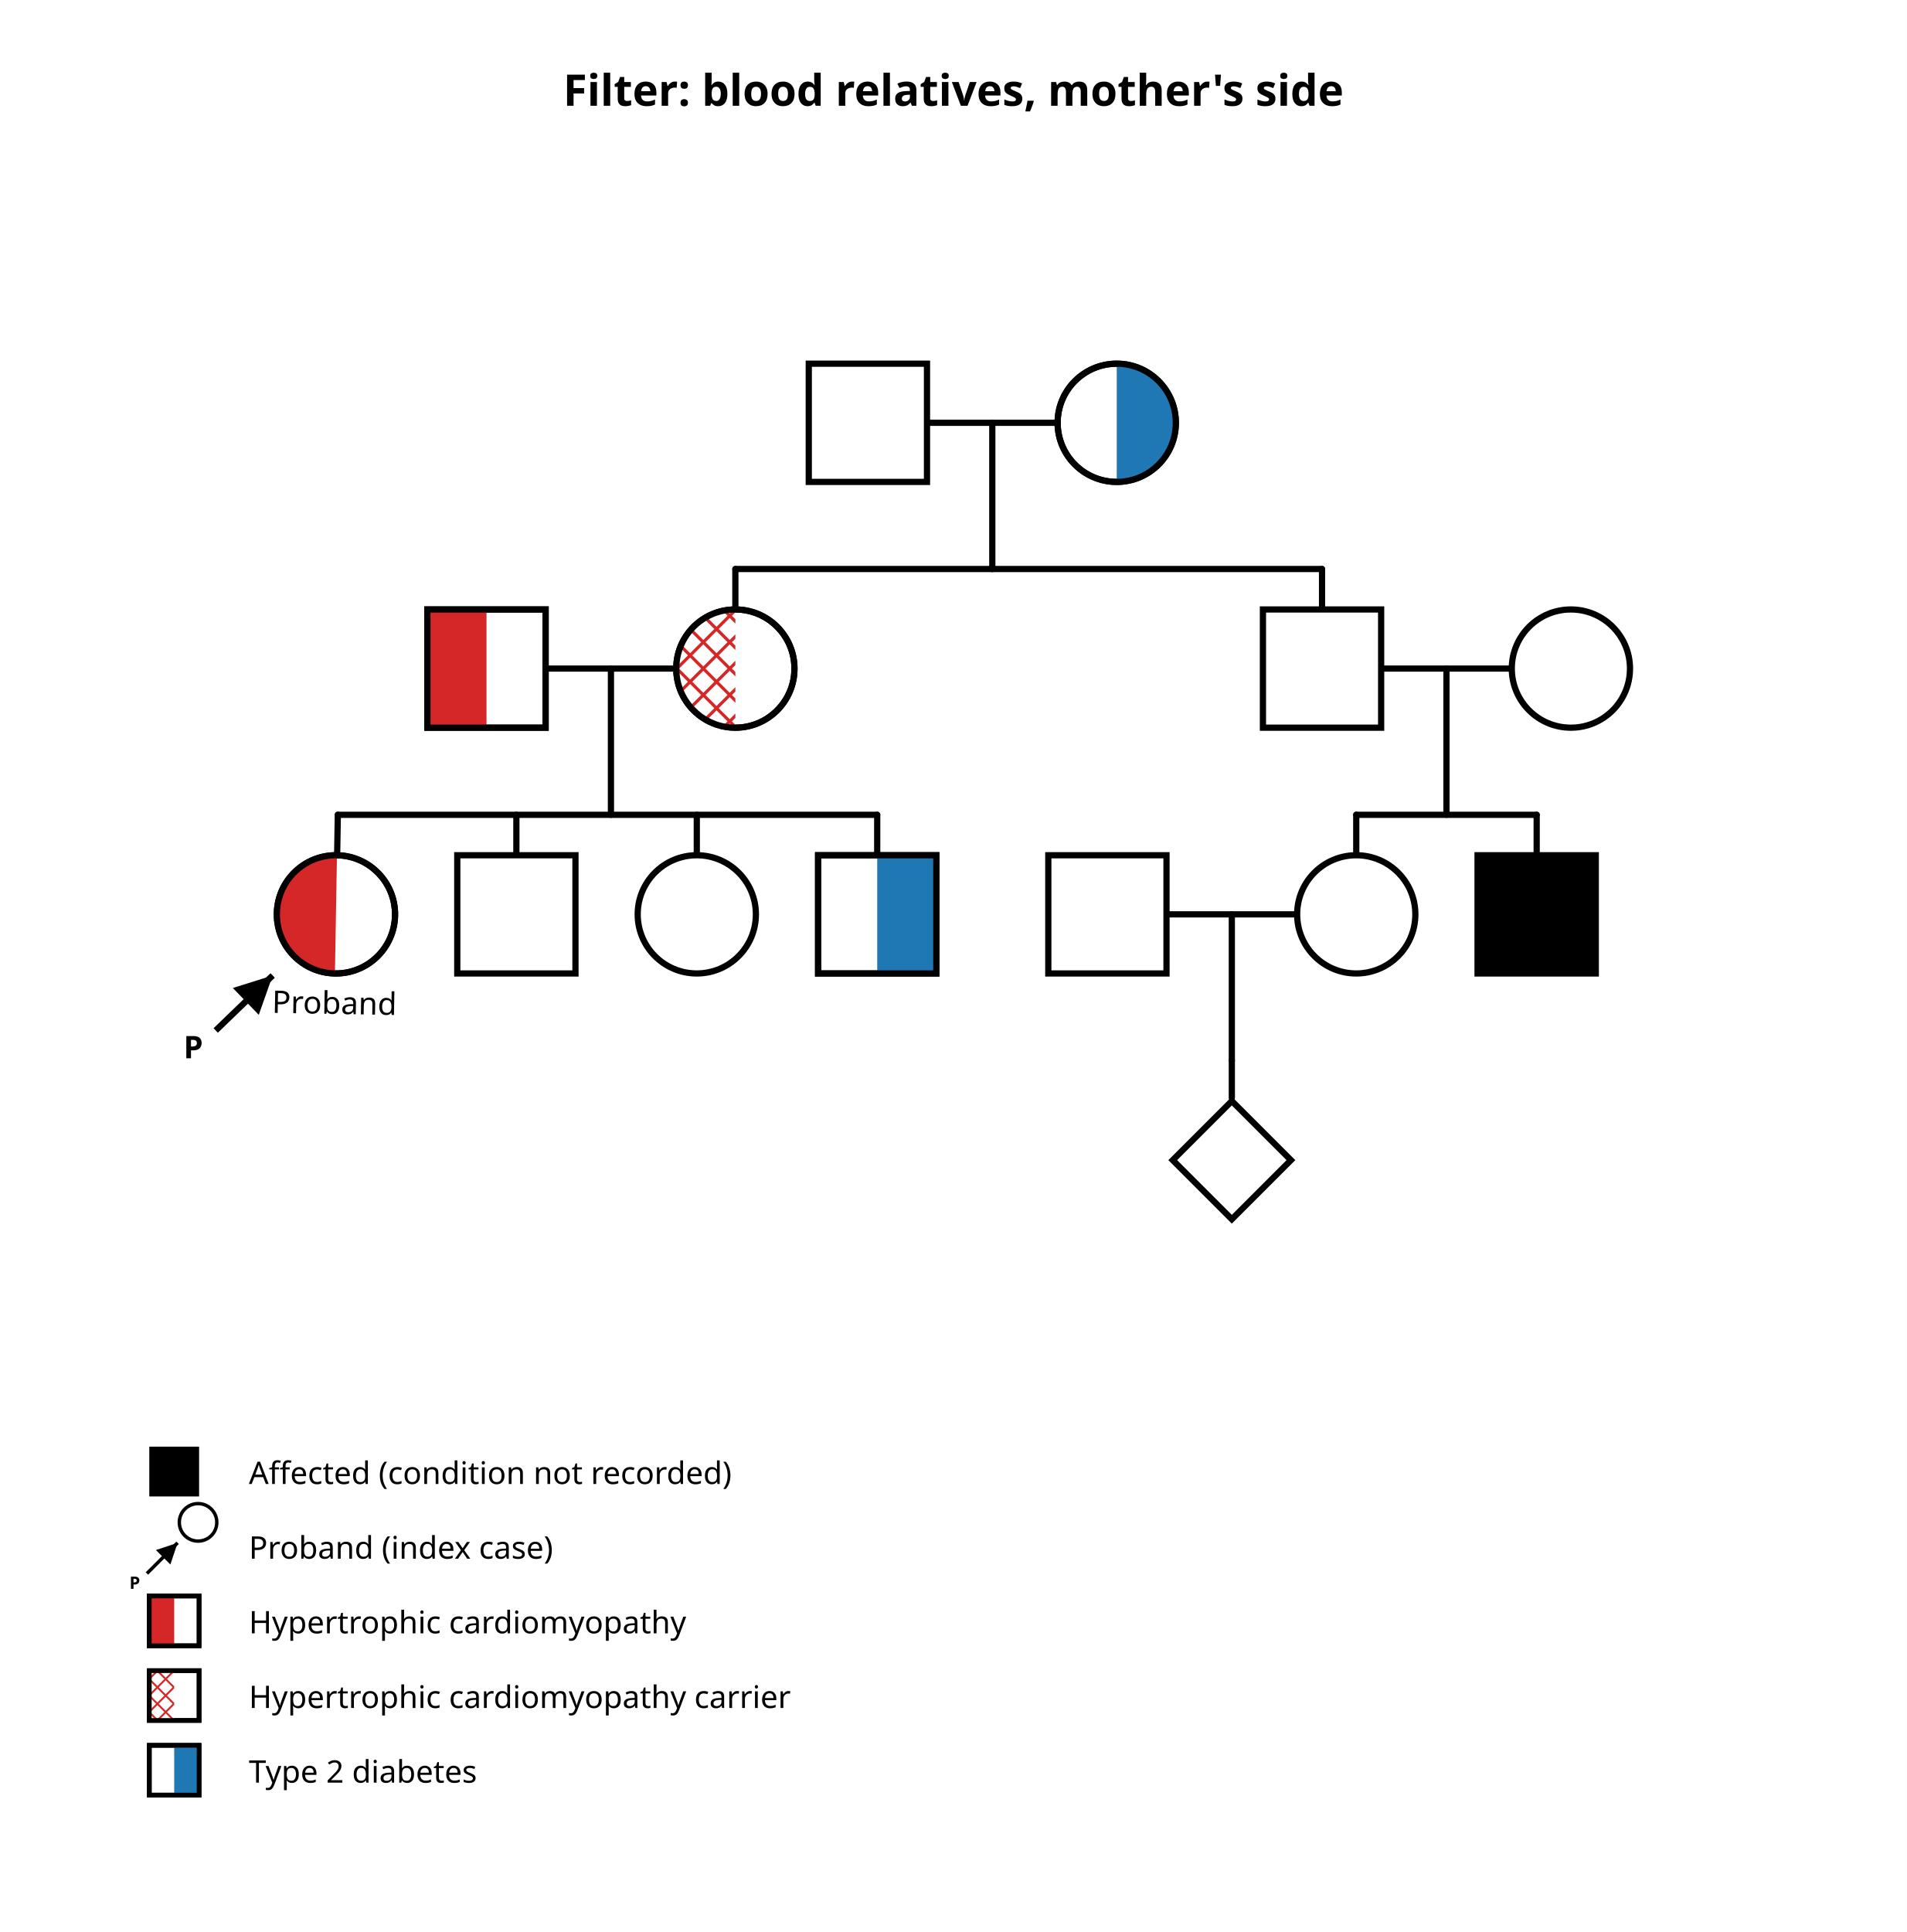
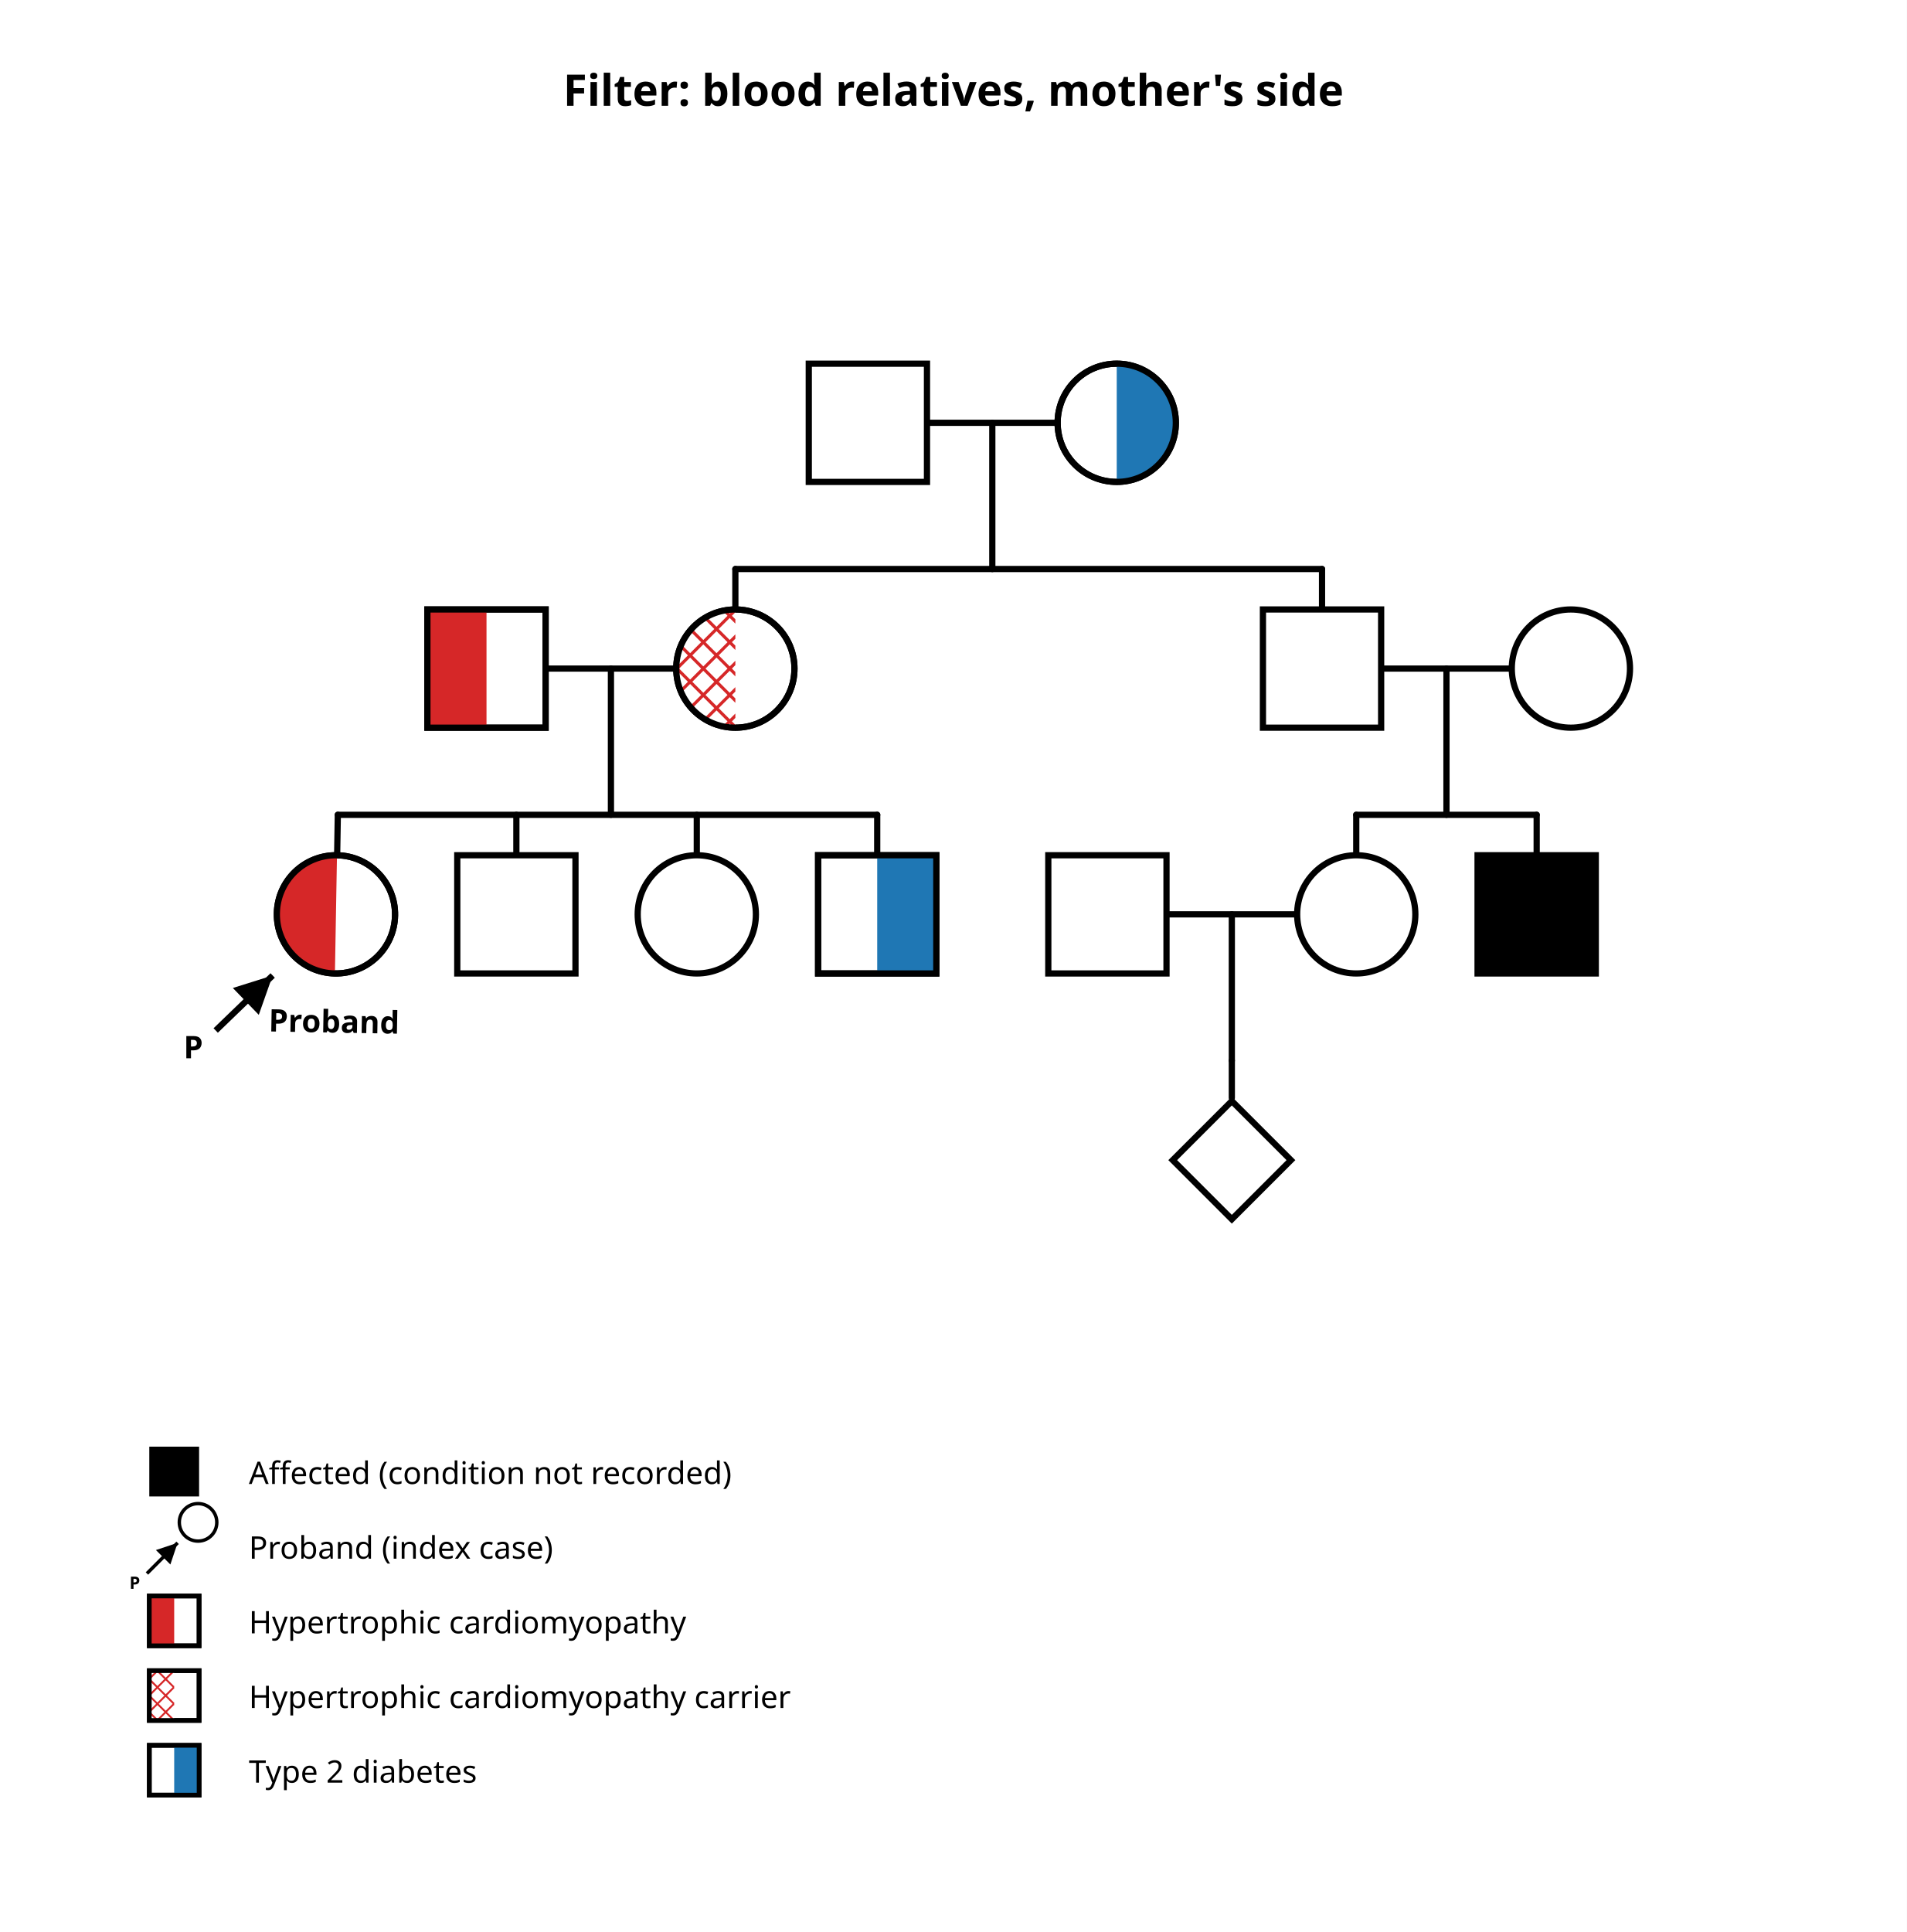
<svg xmlns="http://www.w3.org/2000/svg" height="621" viewBox="0 0 613 621" width="613">
  <defs>
    <marker id="proband-arrowhead" markerHeight="6" markerWidth="6" orient="auto" refX="6" refY="3">
      <path d="M 0 0 L 6 3 L 0 6 Z" fill="black" />
    </marker>
  </defs>
  <rect fill="white" height="621" width="613" />
  <g class="chart-title">
    <text fill="black" font-family="sans-serif" font-size="14" font-weight="bold" style="user-select:none" text-anchor="middle" x="306.5" y="34">Filter: blood relatives, mother's side</text>
  </g>
  <g transform="translate(319 15.9)">
    <path d="M -40 120 L 40 120" fill="none" stroke="black" stroke-linecap="round" stroke-width="2" />
    <line fill="none" stroke="black" stroke-linecap="round" stroke-width="2" x1="0" x2="0" y1="120" y2="167" />
    <path d="M -82.6 167 L 106 167" fill="none" stroke="black" stroke-linecap="round" stroke-width="2" />
    <line fill="none" stroke="black" stroke-linecap="round" stroke-width="2" x1="-82.6" x2="-82.6" y1="167" y2="179" />
    <line fill="none" stroke="black" stroke-linecap="round" stroke-width="2" x1="106" x2="106" y1="167" y2="179" />
    <path d="M 106 199 L 186 199" fill="none" stroke="black" stroke-linecap="round" stroke-width="2" />
    <line fill="none" stroke="black" stroke-linecap="round" stroke-width="2" x1="146" x2="146" y1="199" y2="246" />
    <path d="M 117 246 L 175 246" fill="none" stroke="black" stroke-linecap="round" stroke-width="2" />
    <line fill="none" stroke="black" stroke-linecap="round" stroke-width="2" x1="117" x2="117" y1="246" y2="258" />
    <line fill="none" stroke="black" stroke-linecap="round" stroke-width="2" x1="175" x2="175" y1="246" y2="258" />
    <path d="M 37 278 L 117 278" fill="none" stroke="black" stroke-linecap="round" stroke-width="2" />
    <line fill="none" stroke="black" stroke-linecap="round" stroke-width="2" x1="77" x2="77" y1="278" y2="325" />
    <line fill="none" stroke="black" stroke-linecap="round" stroke-width="2" x1="77" x2="77" y1="325" y2="337" />
    <path d="M -162.6 199 L -82.6 199" fill="none" stroke="black" stroke-linecap="round" stroke-width="2" />
    <line fill="none" stroke="black" stroke-linecap="round" stroke-width="2" x1="-122.6" x2="-122.6" y1="199" y2="246" />
    <path d="M -210.4 246 A 246 246 0 0 0 -206 246 L -37 246" fill="none" stroke="black" stroke-linecap="round" stroke-width="2" />
    <line fill="none" stroke="black" stroke-linecap="round" stroke-width="2" x1="-210.4" x2="-210.6" y1="246" y2="258" />
    <line fill="none" stroke="black" stroke-linecap="round" stroke-width="2" x1="-153" x2="-153" y1="246" y2="258" />
    <line fill="none" stroke="black" stroke-linecap="round" stroke-width="2" x1="-95" x2="-95" y1="246" y2="258" />
    <line fill="none" stroke="black" stroke-linecap="round" stroke-width="2" x1="-37" x2="-37" y1="246" y2="258" />
    <g transform="translate(-40 120) rotate(0)">
      <g transform="translate(-20 -20)">
        <g>
          <g>
            <rect fill="white" height="38" stroke="black" stroke-width="2" width="38" x="1" y="1" />
          </g>
        </g>
      </g>
    </g>
    <g transform="translate(40 120) rotate(0)">
      <g transform="translate(-20 -20)">
        <g>
          <g>
            <clipPath id="symbol-clip-1">
              <circle cx="20" cy="20" r="19" />
            </clipPath>
            <circle cx="20" cy="20" fill="white" r="19" stroke="black" stroke-width="2" />
            <g clip-path="url(#symbol-clip-1)">
              <g>
                <g data-tag-fill="solid">
                  <path d="M 20 20 L 20 -20 A 40 40 0 0 1 20 60 Z" fill="#1f77b4" />
                </g>
              </g>
            </g>
            <circle cx="20" cy="20" fill="none" r="19" stroke="black" stroke-width="2" />
          </g>
        </g>
      </g>
    </g>
    <g transform="translate(106 199) rotate(0)">
      <g transform="translate(-20 -20)">
        <g>
          <g>
            <rect fill="white" height="38" stroke="black" stroke-width="2" width="38" x="1" y="1" />
          </g>
        </g>
      </g>
    </g>
    <g transform="translate(186 199) rotate(0)">
      <g transform="translate(-20 -20)">
        <g>
          <g>
            <circle cx="20" cy="20" fill="white" r="19" stroke="black" stroke-width="2" />
          </g>
        </g>
      </g>
    </g>
    <g transform="translate(175 278) rotate(0)">
      <g transform="translate(-20 -20)">
        <g>
          <g>
            <rect fill="black" height="38" stroke="black" stroke-width="2" width="38" x="1" y="1" />
          </g>
        </g>
      </g>
    </g>
    <g transform="translate(37 278) rotate(0)">
      <g transform="translate(-20 -20)">
        <g>
          <g>
            <rect fill="white" height="38" stroke="black" stroke-width="2" width="38" x="1" y="1" />
          </g>
        </g>
      </g>
    </g>
    <g transform="translate(117 278) rotate(0)">
      <g transform="translate(-20 -20)">
        <g>
          <g>
            <circle cx="20" cy="20" fill="white" r="19" stroke="black" stroke-width="2" />
          </g>
        </g>
      </g>
    </g>
    <g transform="translate(77 357) rotate(0)">
      <g transform="translate(-20 -20)">
        <g>
          <g>
            <polygon fill="white" points="20,1 39,20 20,39 1,20" stroke="black" stroke-width="2" />
          </g>
        </g>
      </g>
    </g>
    <g transform="translate(-162.6 199) rotate(0)">
      <g transform="translate(-20 -20)">
        <g>
          <g>
            <clipPath id="symbol-clip-8">
              <rect height="38" width="38" x="1" y="1" />
            </clipPath>
            <rect fill="white" height="38" stroke="black" stroke-width="2" width="38" x="1" y="1" />
            <g clip-path="url(#symbol-clip-8)">
              <g>
                <g data-tag-fill="solid">
                  <path d="M 20 20 L 20 60 A 40 40 0 0 1 20 -20 Z" fill="#d62728" />
                </g>
              </g>
            </g>
            <rect fill="none" height="38" stroke="black" stroke-width="2" width="38" x="1" y="1" />
          </g>
        </g>
      </g>
    </g>
    <g transform="translate(-82.6 199) rotate(0)">
      <g transform="translate(-20 -20)">
        <g>
          <g>
            <clipPath id="symbol-clip-9">
              <circle cx="20" cy="20" r="19" />
            </clipPath>
            <circle cx="20" cy="20" fill="white" r="19" stroke="black" stroke-width="2" />
            <g clip-path="url(#symbol-clip-9)">
              <g data-carrier-sector="hcm">
                <g data-tag-fill="crosshatch">
                  <clipPath id="symbol-clip-9-s0">
                    <path d="M 20 20 L 20 60 A 40 40 0 0 1 20 -20 Z" />
                  </clipPath>
                  <path d="M 20 20 L 20 60 A 40 40 0 0 1 20 -20 Z" fill="white" />
                  <path clip-path="url(#symbol-clip-9-s0)" d="M-35.757 40L4.243 0M-27.272 40L12.728 0M-18.787 40L21.213 0M-10.302 40L29.698 0M-1.816 40L38.184 0M6.669 40L46.669 0M15.154 40L55.154 0M23.64 40L63.64 0M32.125 40L72.125 0M-35.757 0L4.243 40M-27.272 0L12.728 40M-18.787 0L21.213 40M-10.302 0L29.698 40M-1.816 0L38.184 40M6.669 0L46.669 40M15.154 0L55.154 40M23.64 0L63.64 40M32.125 0L72.125 40" fill="none" stroke="#d62728" stroke-width="1" />
                </g>
              </g>
            </g>
            <circle cx="20" cy="20" fill="none" r="19" stroke="black" stroke-width="2" />
          </g>
        </g>
      </g>
    </g>
    <g transform="translate(-37 278) rotate(0)">
      <g transform="translate(-20 -20)">
        <g>
          <g>
            <clipPath id="symbol-clip-10">
              <rect height="38" width="38" x="1" y="1" />
            </clipPath>
            <rect fill="white" height="38" stroke="black" stroke-width="2" width="38" x="1" y="1" />
            <g clip-path="url(#symbol-clip-10)">
              <g>
                <g data-tag-fill="solid">
                  <path d="M 20 20 L 20 -20 A 40 40 0 0 1 20 60 Z" fill="#1f77b4" />
                </g>
              </g>
            </g>
            <rect fill="none" height="38" stroke="black" stroke-width="2" width="38" x="1" y="1" />
          </g>
        </g>
      </g>
    </g>
    <g transform="translate(-95 278) rotate(0)">
      <g transform="translate(-20 -20)">
        <g>
          <g>
            <circle cx="20" cy="20" fill="white" r="19" stroke="black" stroke-width="2" />
          </g>
        </g>
      </g>
    </g>
    <g transform="translate(-153 278) rotate(0)">
      <g transform="translate(-20 -20)">
        <g>
          <g>
            <rect fill="white" height="38" stroke="black" stroke-width="2" width="38" x="1" y="1" />
          </g>
        </g>
      </g>
    </g>
    <g transform="translate(-211 278) rotate(1)">
      <g transform="translate(-20 -20)">
        <g style="user-select:none" transform="translate(20 20)">
          <g data-name-label="true" pointer-events="none">
-             <text fill="black" font-family="sans-serif" font-size="10" text-anchor="middle" x="0" y="32">Proband</text>
+             <text fill="black" font-family="sans-serif" font-size="10" font-weight="bold" text-anchor="middle" x="0" y="38">Proband</text>
          </g>
        </g>
        <g>
          <g>
            <clipPath id="symbol-clip-13">
              <circle cx="20" cy="20" r="19" />
            </clipPath>
            <circle cx="20" cy="20" fill="white" r="19" stroke="black" stroke-width="2" />
            <g clip-path="url(#symbol-clip-13)">
              <g>
                <g data-tag-fill="solid">
                  <path d="M 20 20 L 20 60 A 40 40 0 0 1 20 -20 Z" fill="#d62728" />
                </g>
              </g>
            </g>
            <circle cx="20" cy="20" fill="none" r="19" stroke="black" stroke-width="2" />
          </g>
        </g>
        <g data-arrow="proband">
          <line marker-end="url(#proband-arrowhead)" stroke="black" stroke-width="2" x1="-18" x2="0" y1="58" y2="40" />
          <rect fill="white" height="10" transform="rotate(-1 -22 62)" width="8.5" x="-30" y="58" />
          <text data-proband-letter="true" fill="black" font-family="sans-serif" font-size="10" font-weight="bold" style="user-select:none" text-anchor="end" transform="rotate(-1 -22 62)" x="-22" y="67">P</text>
        </g>
      </g>
    </g>
  </g>
  <g class="pedigree-key" transform="translate(0 461)">
    <g transform="translate(56 12) scale(0.667) translate(-14 -14)">
      <svg height="28" viewBox="-2 -2 28 28" width="28">
        <rect fill="black" height="22" stroke="black" stroke-width="2" width="22" x="1" y="1" />
      </svg>
    </g>
    <text fill="black" font-family="sans-serif" font-size="10" x="80" y="16">Affected (condition not recorded)</text>
    <g transform="translate(56 36) scale(0.667) translate(-23 -23)">
      <svg height="46" viewBox="-30 -2 56 56" width="46">
        <defs>
          <marker id="legend-arrowhead" markerHeight="6" markerWidth="6" orient="auto" refX="6" refY="3">
            <polygon fill="black" points="0 0, 6 3, 0 6" />
          </marker>
        </defs>
        <circle cx="12" cy="12" fill="white" r="11" stroke="black" stroke-width="2" />
        <g data-arrow="proband">
          <line marker-end="url(#legend-arrowhead)" stroke="black" stroke-width="2" x1="-18" x2="0" y1="42" y2="24" />
          <rect fill="white" height="10" width="8.5" x="-30" y="42" />
          <text data-proband-letter="true" fill="black" font-family="sans-serif" font-size="10" font-weight="bold" style="user-select:none" text-anchor="end" x="-22" y="51">P</text>
        </g>
      </svg>
    </g>
    <text fill="black" font-family="sans-serif" font-size="10" x="80" y="40">Proband (index case)</text>
    <g transform="translate(56 60) scale(1) translate(-14 -14)">
      <svg height="28" viewBox="0 0 28 28" width="28">
        <clipPath id="legend-clip-hcm">
          <rect height="16" width="16" x="6" y="6" />
        </clipPath>
        <rect fill="white" height="16" stroke="black" stroke-width="1.5" width="16" x="6" y="6" />
        <g clip-path="url(#legend-clip-hcm)">
          <g data-tag-fill="solid">
            <path d="M 14 14 L 14 30 A 16 16 0 0 1 14 -2 Z" fill="#d62728" />
          </g>
        </g>
        <rect fill="none" height="16" stroke="black" stroke-width="1.5" width="16" x="6" y="6" />
      </svg>
    </g>
    <text fill="black" font-family="sans-serif" font-size="10" x="80" y="64">Hypertrophic cardiomyopathy</text>
    <g transform="translate(56 84) scale(1) translate(-14 -14)">
      <svg height="28" viewBox="0 0 28 28" width="28">
        <clipPath id="legend-clip-hcm-carrier">
          <rect height="16" width="16" x="6" y="6" />
        </clipPath>
        <rect fill="white" height="16" stroke="black" stroke-width="1.5" width="16" x="6" y="6" />
        <g clip-path="url(#legend-clip-hcm-carrier)">
          <g data-tag-fill="crosshatch">
            <clipPath id="legend-clip-hcm-carrier-fill">
              <path d="M 14 14 L 14 30 A 16 16 0 0 1 14 -2 Z" />
            </clipPath>
            <path d="M 14 14 L 14 30 A 16 16 0 0 1 14 -2 Z" fill="white" />
            <path clip-path="url(#legend-clip-hcm-carrier-fill)" d="M-7.348 22L8.652 6M-2.045 22L13.955 6M3.258 22L19.258 6M8.562 22L24.562 6M13.865 22L29.865 6M19.168 22L35.168 6M-7.348 6L8.652 22M-2.045 6L13.955 22M3.258 6L19.258 22M8.562 6L24.562 22M13.865 6L29.865 22M19.168 6L35.168 22" fill="none" stroke="#d62728" stroke-width="0.6" />
          </g>
        </g>
        <rect fill="none" height="16" stroke="black" stroke-width="1.5" width="16" x="6" y="6" />
      </svg>
    </g>
    <text fill="black" font-family="sans-serif" font-size="10" x="80" y="88">Hypertrophic cardiomyopathy carrier</text>
    <g transform="translate(56 108) scale(1) translate(-14 -14)">
      <svg height="28" viewBox="0 0 28 28" width="28">
        <clipPath id="legend-clip-dm">
          <rect height="16" width="16" x="6" y="6" />
        </clipPath>
        <rect fill="white" height="16" stroke="black" stroke-width="1.5" width="16" x="6" y="6" />
        <g clip-path="url(#legend-clip-dm)">
          <g data-tag-fill="solid">
            <path d="M 14 14 L 14 -2 A 16 16 0 0 1 14 30 Z" fill="#1f77b4" />
          </g>
        </g>
        <rect fill="none" height="16" stroke="black" stroke-width="1.5" width="16" x="6" y="6" />
      </svg>
    </g>
    <text fill="black" font-family="sans-serif" font-size="10" x="80" y="112">Type 2 diabetes</text>
  </g>
</svg>
